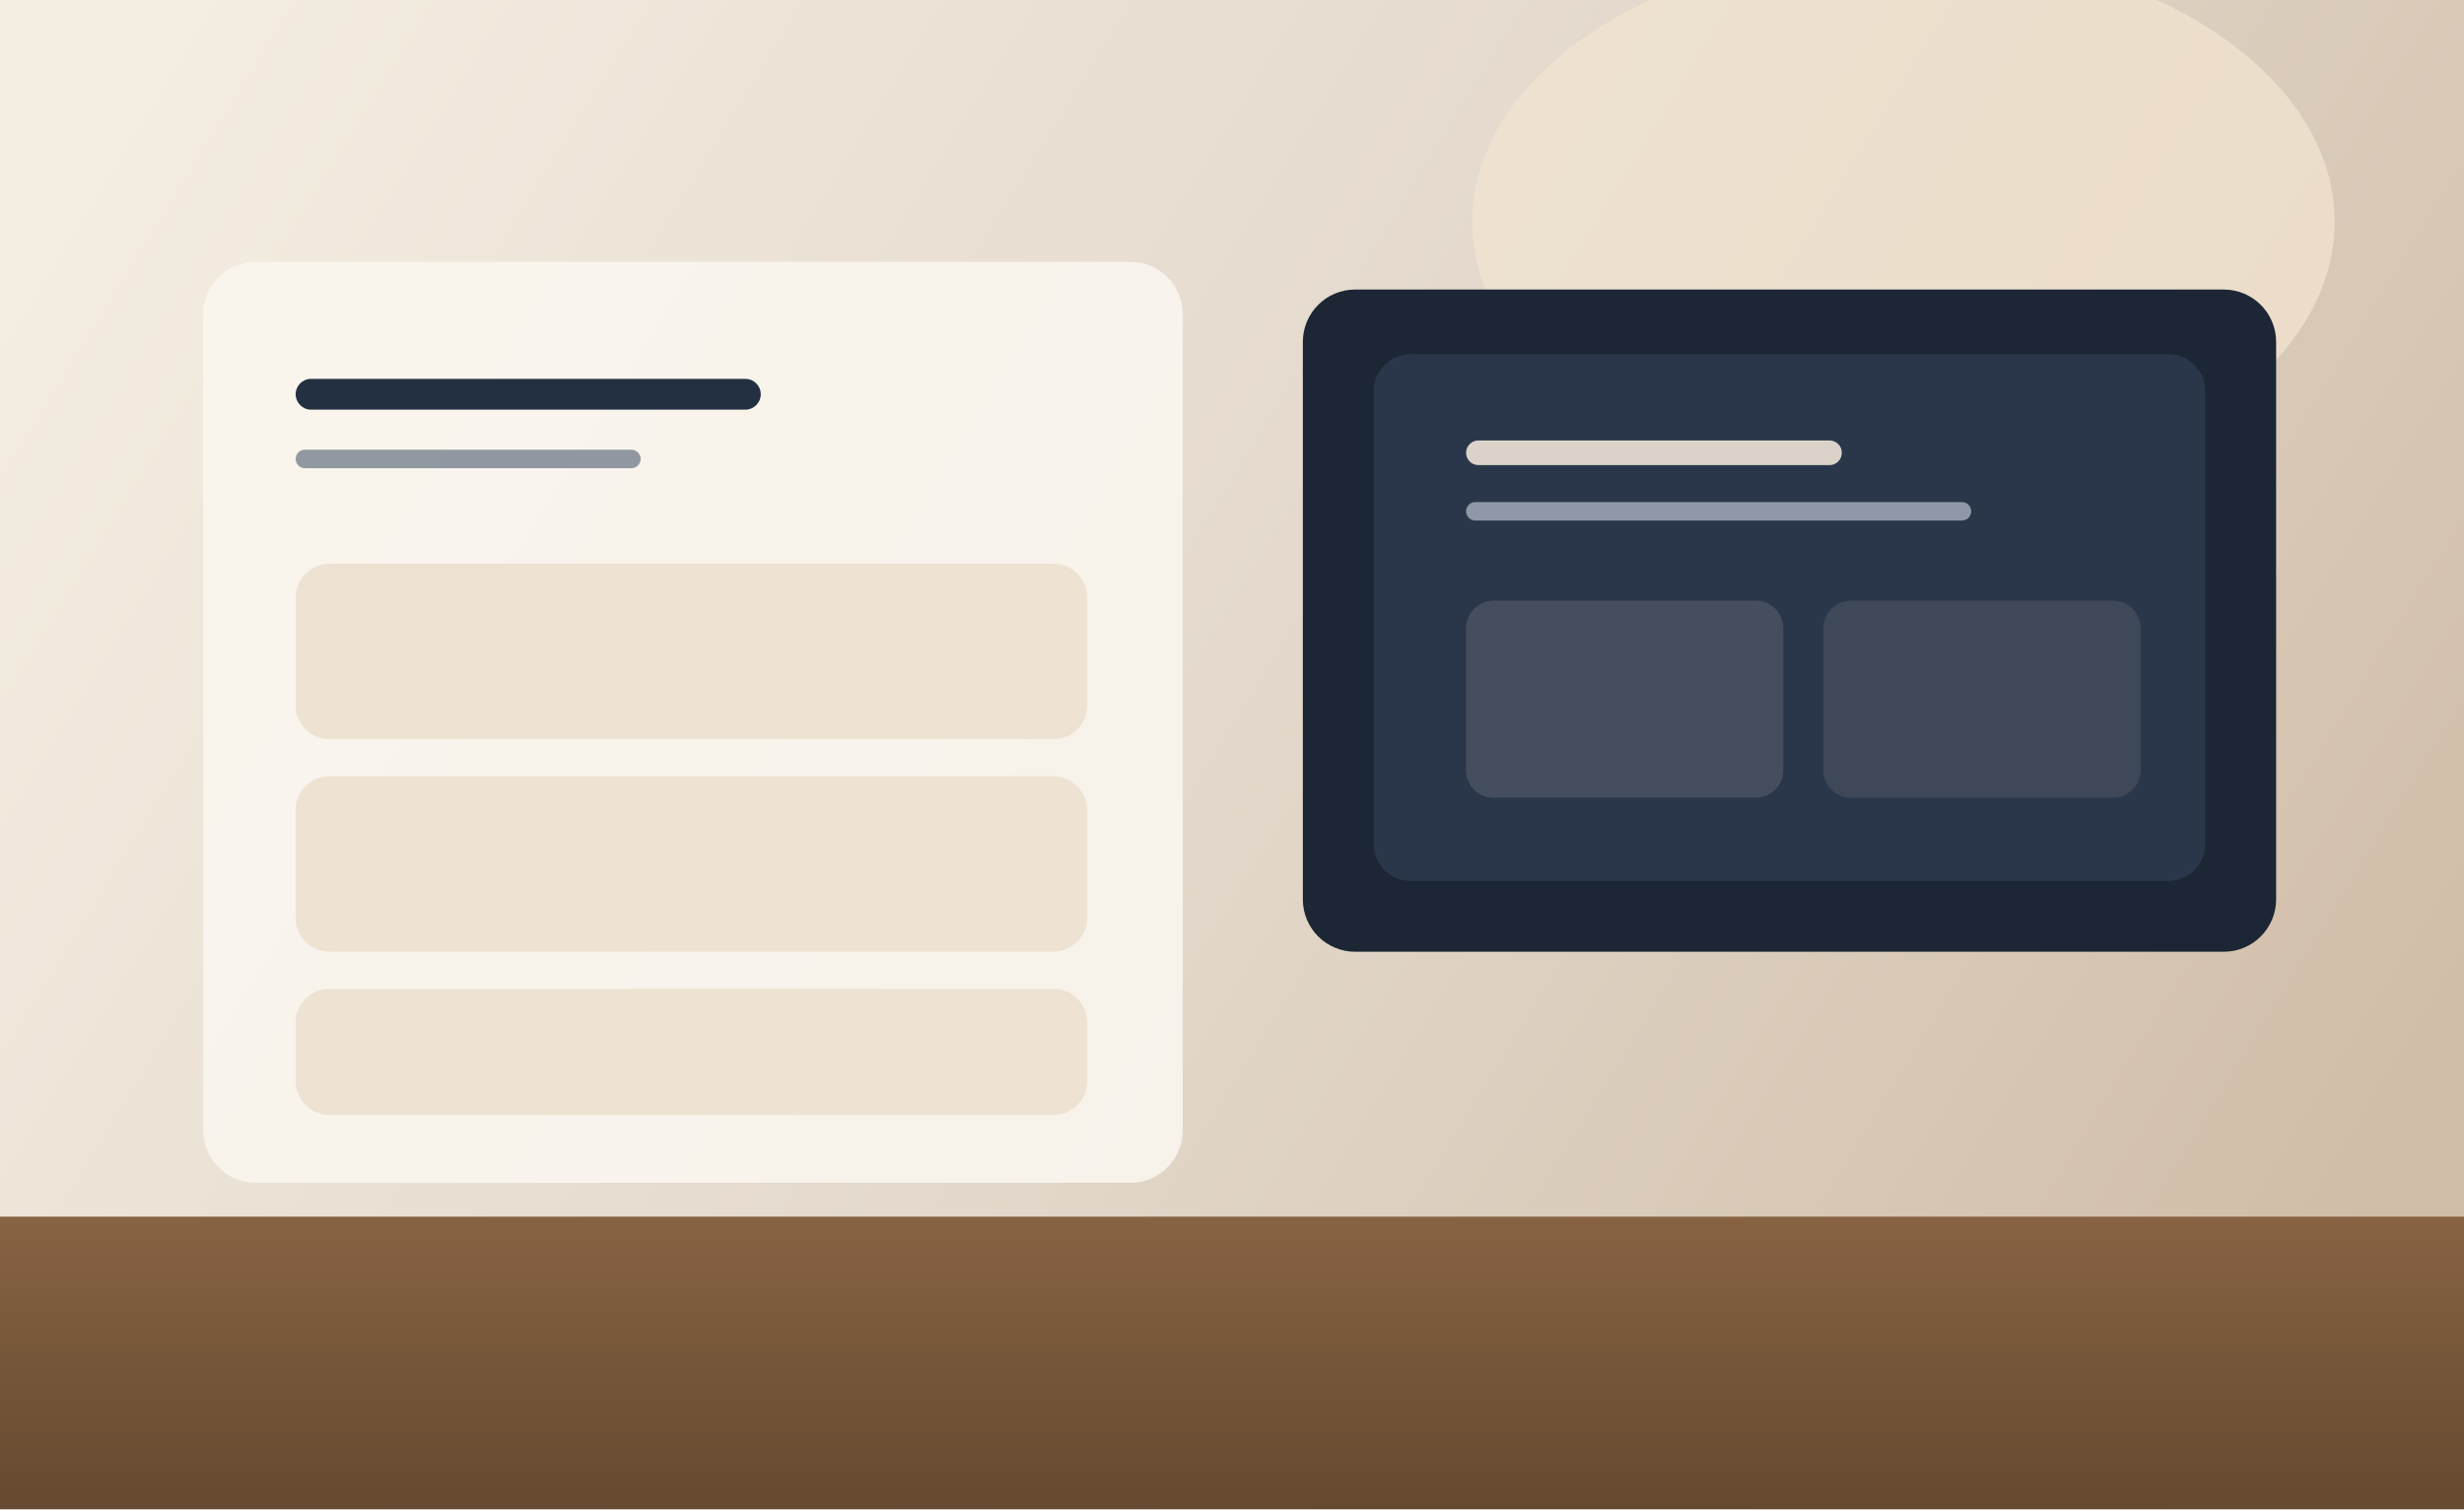
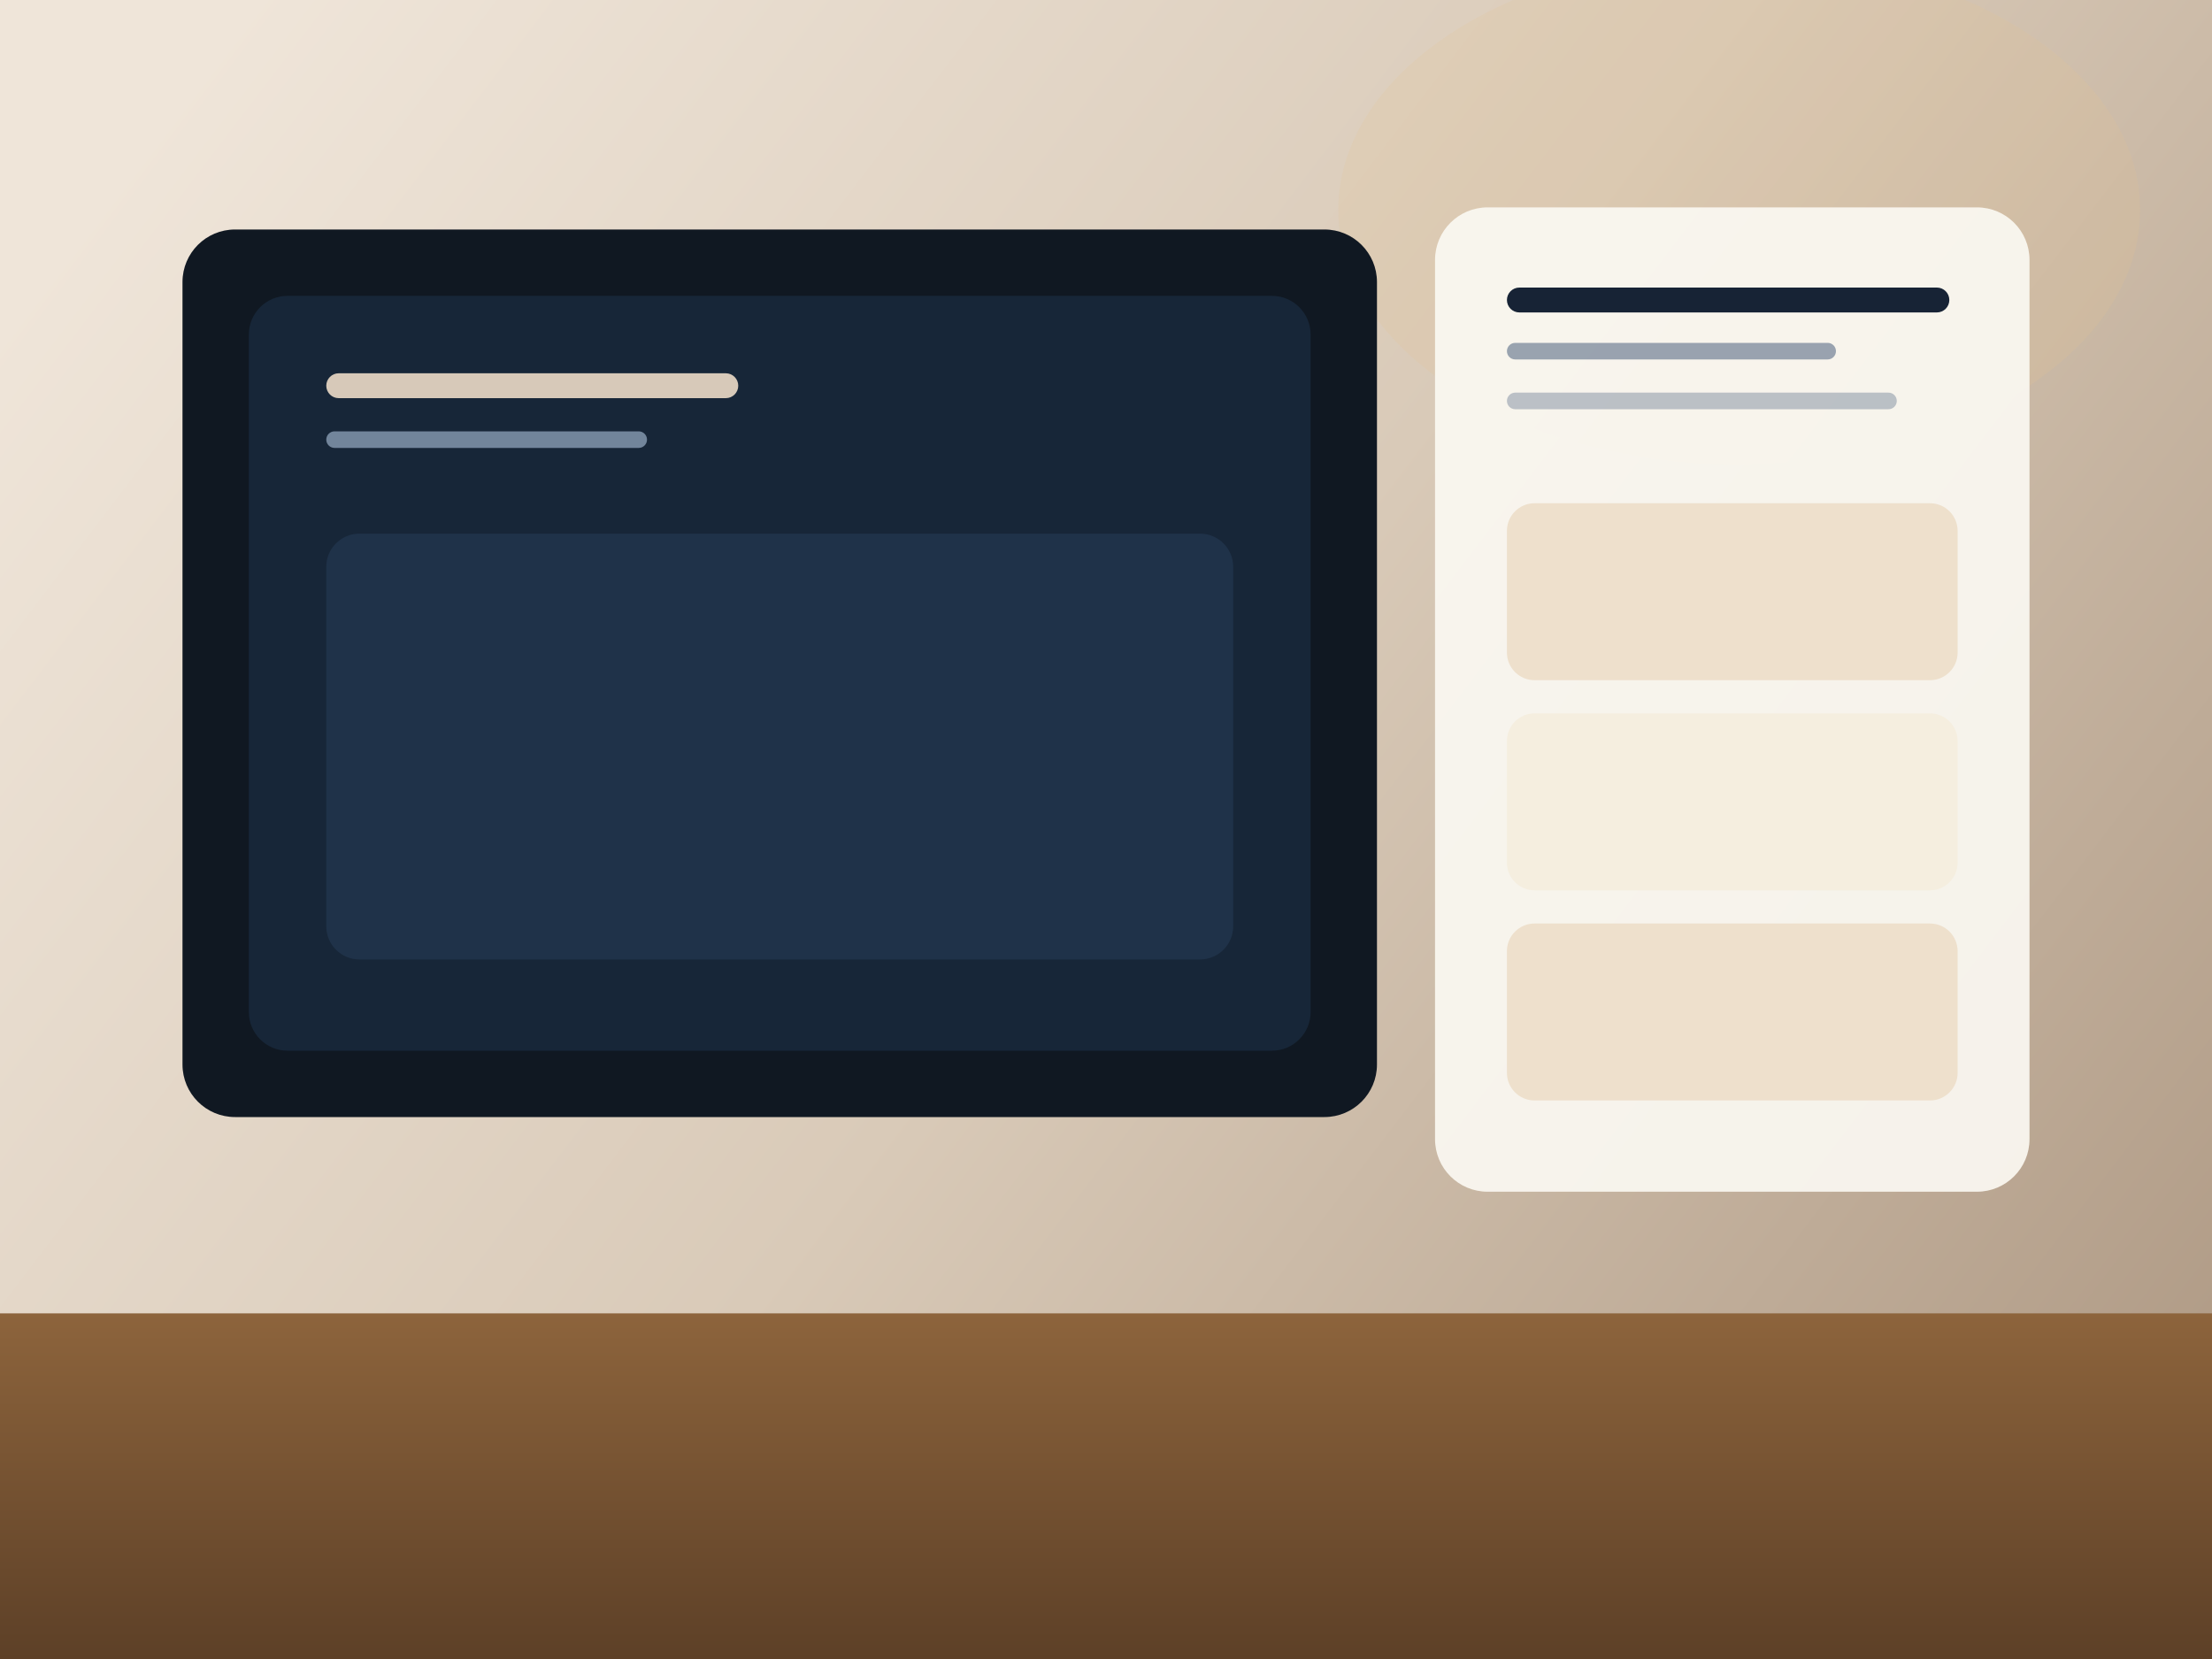
- <svg xmlns="http://www.w3.org/2000/svg" width="1600" height="980" viewBox="0 0 1600 980" fill="none">
-   <rect width="1600" height="980" fill="url(#bg)" />
-   <ellipse cx="1236" cy="144" rx="280" ry="178" fill="#F1E3D0" fill-opacity="0.76" />
-   <rect x="132" y="170" width="636" height="598" rx="34" fill="#FBF7F0" fill-opacity="0.86" />
-   <rect x="192" y="246" width="302" height="20" rx="10" fill="#223041" />
-   <rect x="192" y="292" width="224" height="12" rx="6" fill="#5B6878" fill-opacity="0.66" />
-   <rect x="192" y="366" width="514" height="114" rx="22" fill="#EEE2D3" />
-   <rect x="192" y="504" width="514" height="114" rx="22" fill="#EEE2D3" />
-   <rect x="192" y="642" width="514" height="82" rx="22" fill="#EEE2D3" />
-   <rect x="846" y="188" width="632" height="430" rx="34" fill="#1C2634" />
-   <rect x="892" y="230" width="540" height="342" rx="24" fill="#2A374B" />
-   <rect x="952" y="286" width="244" height="16" rx="8" fill="#F3E9DB" fill-opacity="0.88" />
-   <rect x="952" y="326" width="328" height="12" rx="6" fill="#D8DFE8" fill-opacity="0.58" />
-   <rect x="952" y="390" width="206" height="128" rx="18" fill="#F0E2D1" fill-opacity="0.14" />
-   <rect x="1184" y="390" width="206" height="128" rx="18" fill="#F0E2D1" fill-opacity="0.1" />
-   <rect x="0" y="790" width="1600" height="190" fill="url(#desk)" />
+ <svg xmlns="http://www.w3.org/2000/svg" width="1600" height="1200" viewBox="0 0 1600 1200" fill="none">
+   <rect width="1600" height="1200" fill="url(#bg)" />
+   <ellipse cx="1258" cy="152" rx="290" ry="184" fill="#E4C391" fill-opacity="0.18" />
+   <rect x="132" y="166" width="864" height="642" rx="38" fill="#101822" />
+   <rect x="180" y="214" width="768" height="546" rx="28" fill="#172638" />
+   <rect x="236" y="270" width="298" height="18" rx="9" fill="#F0DFCA" fill-opacity="0.88" />
+   <rect x="236" y="312" width="232" height="12" rx="6" fill="#9EB2CA" fill-opacity="0.68" />
+   <rect x="236" y="386" width="656" height="308" rx="24" fill="#1F3249" />
+   <rect x="1038" y="150" width="430" height="712" rx="38" fill="#FBF8F2" fill-opacity="0.92" />
+   <rect x="1090" y="208" width="320" height="18" rx="9" fill="#172335" />
+   <rect x="1090" y="248" width="238" height="12" rx="6" fill="#68788F" fill-opacity="0.66" />
+   <rect x="1090" y="284" width="282" height="12" rx="6" fill="#68788F" fill-opacity="0.42" />
+   <rect x="1090" y="364" width="326" height="128" rx="20" fill="#EEE0CC" />
+   <rect x="1090" y="516" width="326" height="128" rx="20" fill="#F5EEDF" />
+   <rect x="1090" y="668" width="326" height="128" rx="20" fill="#EEE0CC" />
+   <rect x="0" y="950" width="1600" height="250" fill="url(#desk)" />
  <defs>
-     <linearGradient id="bg" x1="84" y1="54" x2="1470" y2="908" gradientUnits="userSpaceOnUse">
-       <stop stop-color="#F4EDE1" />
-       <stop offset="0.52" stop-color="#E3D8CB" />
-       <stop offset="1" stop-color="#D0BDA7" />
+     <linearGradient id="bg" x1="116" y1="82" x2="1488" y2="1128" gradientUnits="userSpaceOnUse">
+       <stop stop-color="#EFE5D9" />
+       <stop offset="0.5" stop-color="#D9CAB8" />
+       <stop offset="1" stop-color="#B19C87" />
    </linearGradient>
-     <linearGradient id="desk" x1="800" y1="790" x2="800" y2="980" gradientUnits="userSpaceOnUse">
-       <stop stop-color="#876343" />
-       <stop offset="1" stop-color="#654930" />
+     <linearGradient id="desk" x1="800" y1="950" x2="800" y2="1200" gradientUnits="userSpaceOnUse">
+       <stop stop-color="#8D643C" />
+       <stop offset="1" stop-color="#5D4027" />
    </linearGradient>
  </defs>
</svg>
